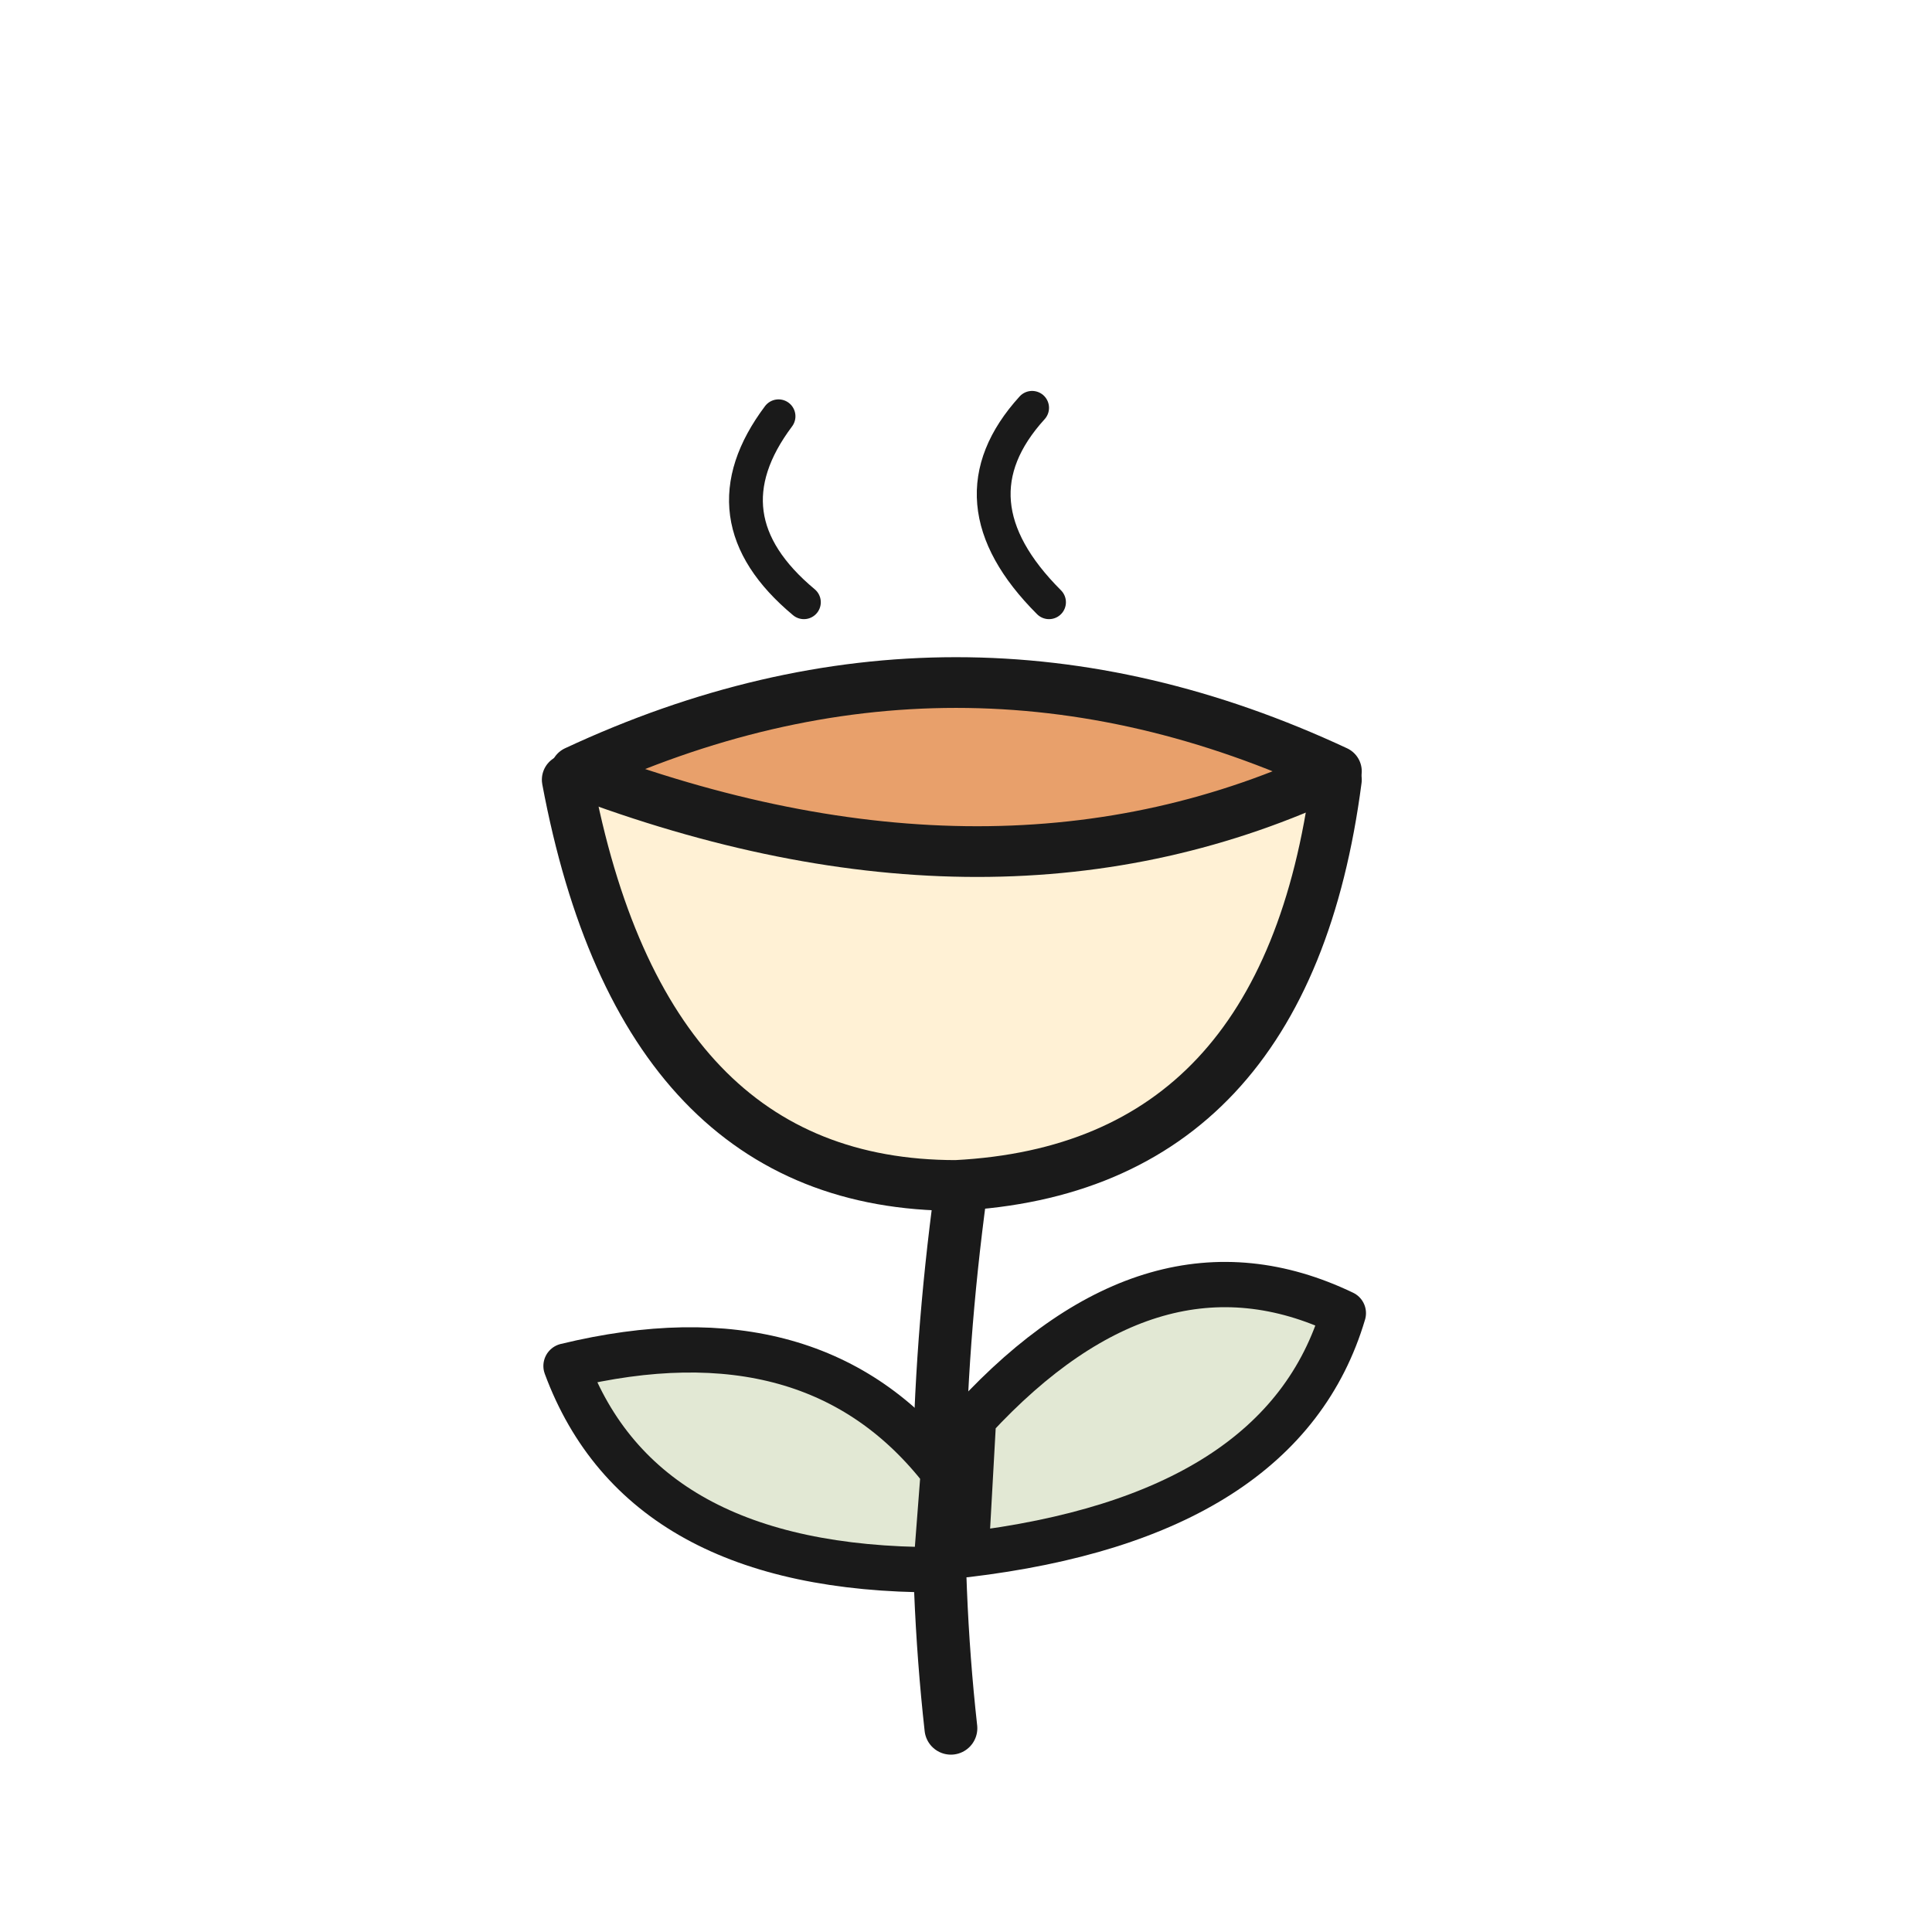
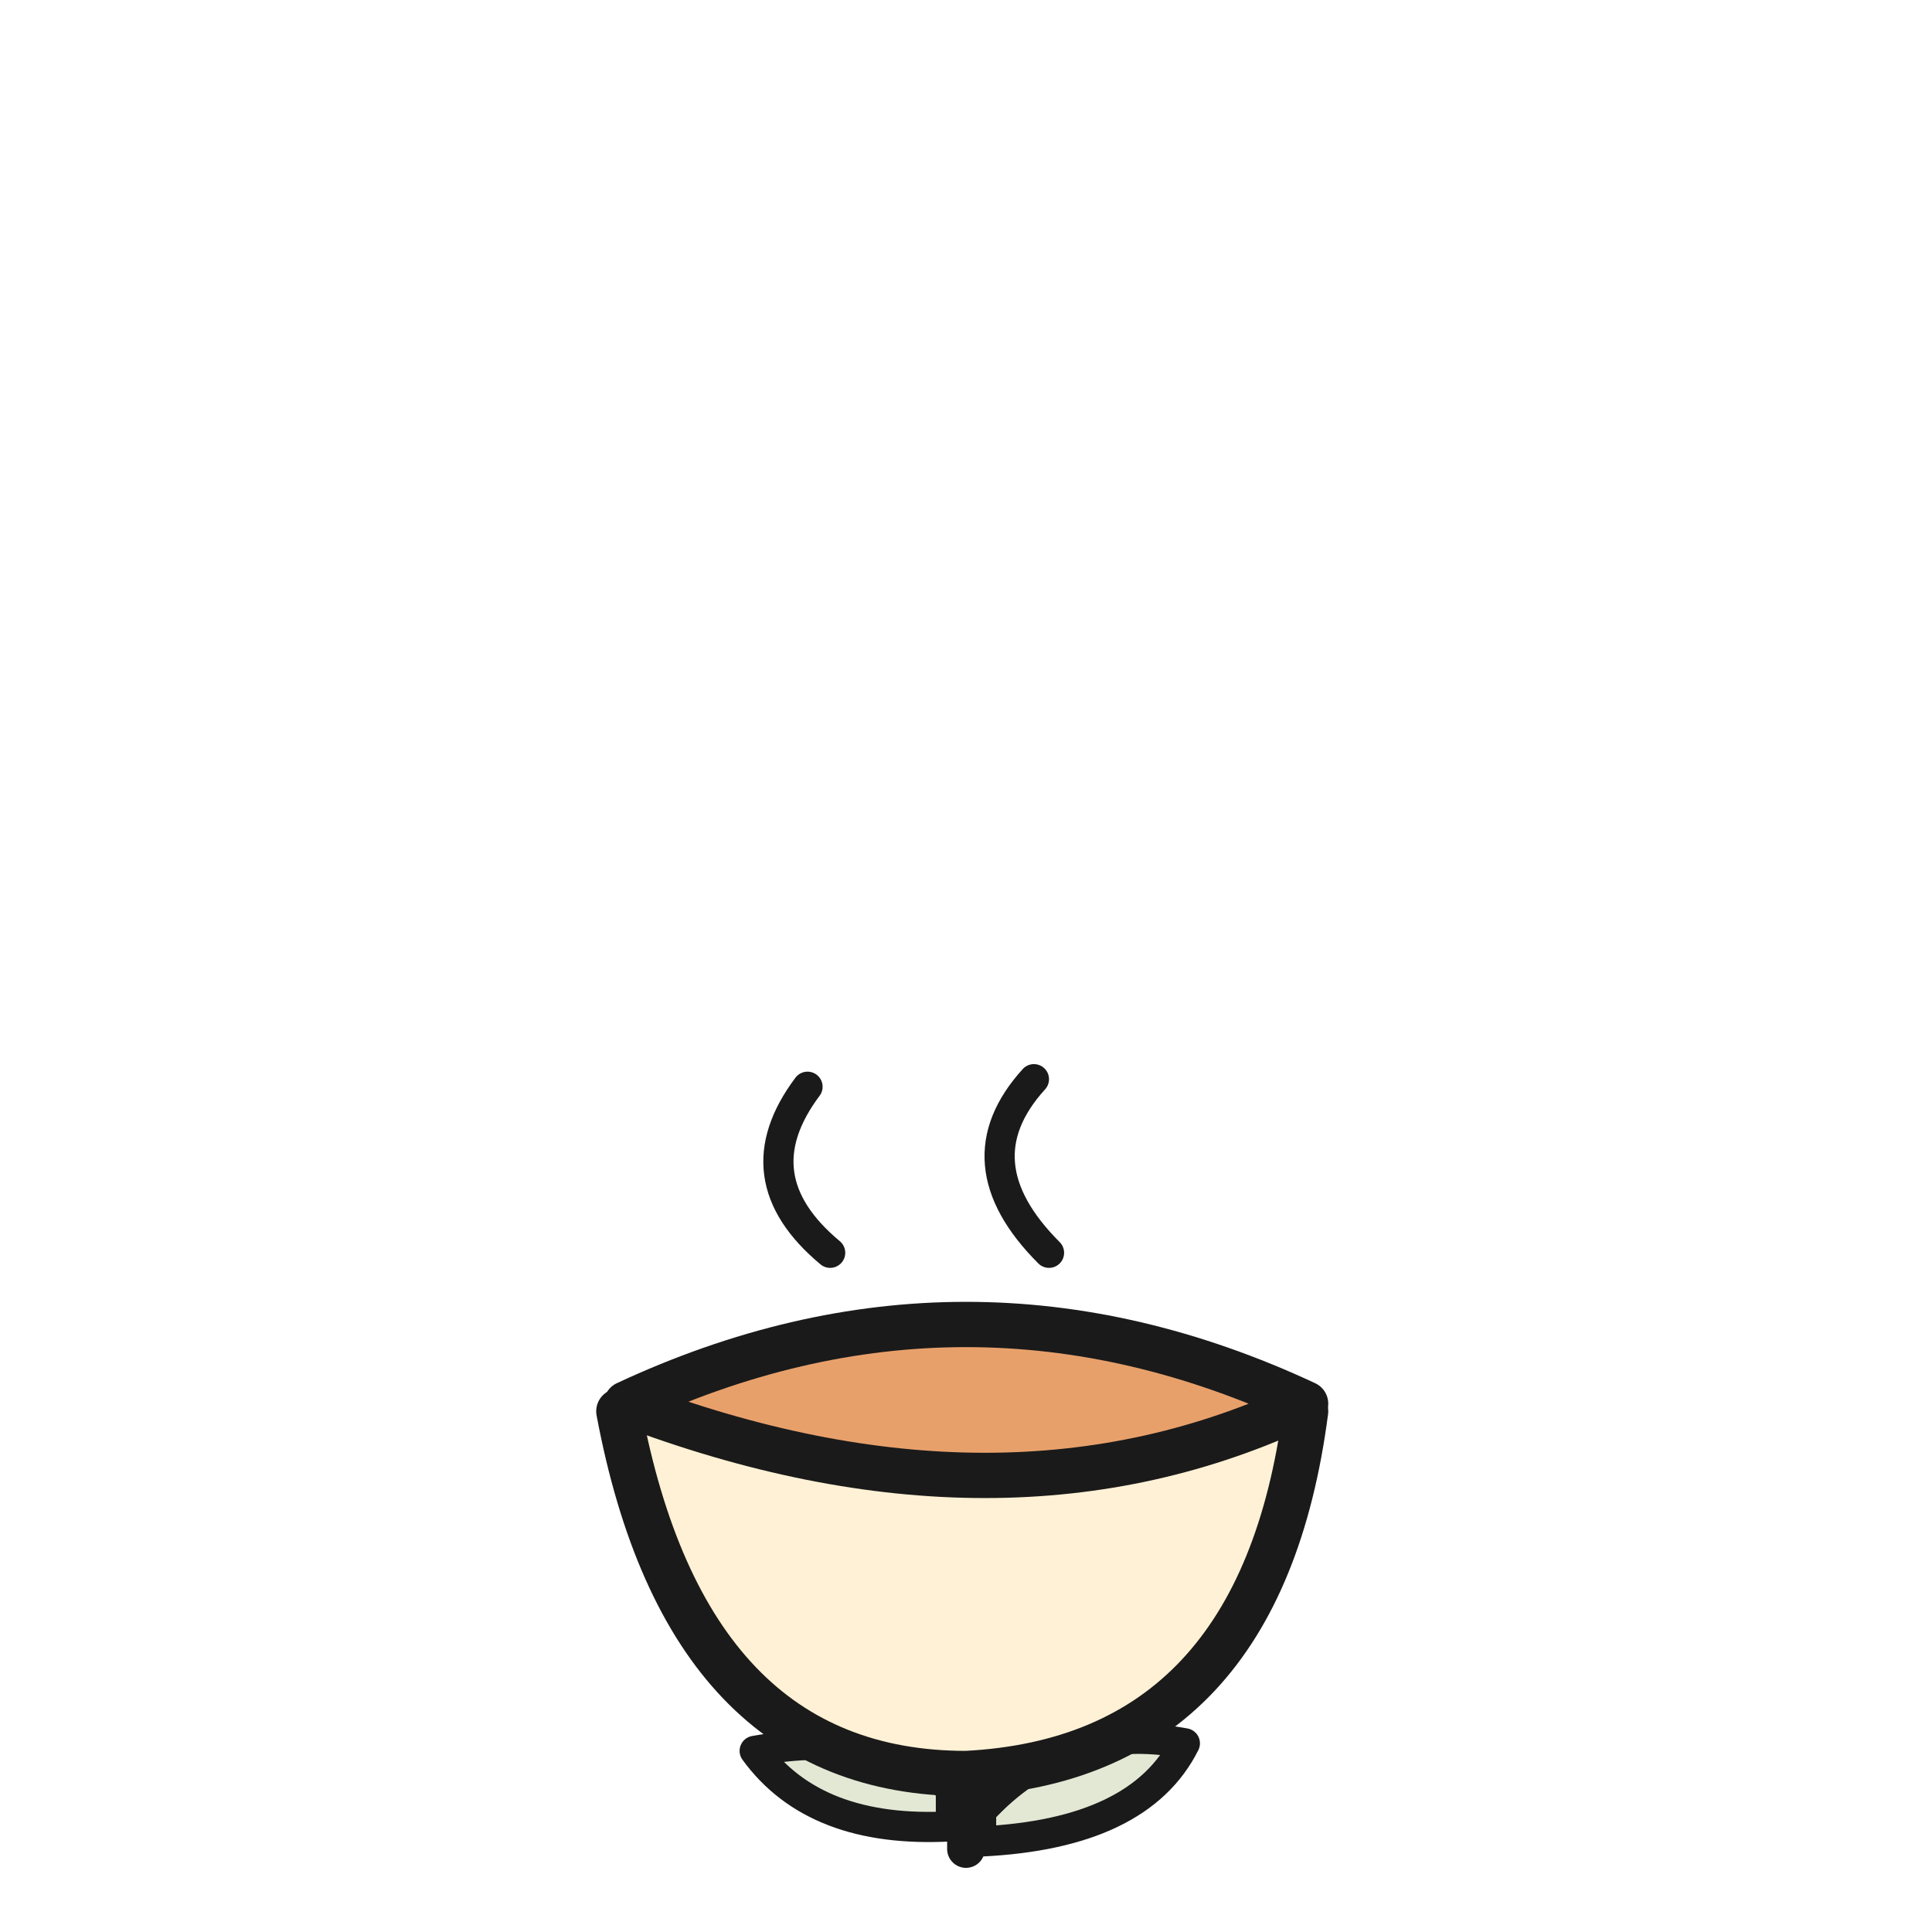
<svg xmlns="http://www.w3.org/2000/svg" width="256" height="256" viewBox="0 0 256 256">
-   <path d="M126 229 Q122 193 128 153" fill="none" stroke="#1a1a1a" stroke-width="7" stroke-linecap="round" stroke-linejoin="round" />
-   <path d="M124 208 Q85 208 75 181 Q108 173 125 195 Z" fill="#e2e8d4" stroke="#1a1a1a" stroke-width="6" stroke-linecap="round" stroke-linejoin="round" />
-   <path d="M129 188 Q153 162 178 174 Q170 201 128 206 Z" fill="#e2e8d4" stroke="#1a1a1a" stroke-width="6" stroke-linecap="round" stroke-linejoin="round" />
-   <g transform="translate(55 35) scale(1.12)">
+   <path d="M128 245 L128 228" fill="none" stroke="#1a1a1a" stroke-width="5" stroke-linecap="round" stroke-linejoin="round" />
+   <path d="M126 242 Q108 243 100 232 Q117 229 126 237 Z" fill="#e2e8d4" stroke="#1a1a1a" stroke-width="4" stroke-linecap="round" stroke-linejoin="round" />
+   <path d="M130 240 Q141 228 157 231 Q151 243 130 244 Z" fill="#e2e8d4" stroke="#1a1a1a" stroke-width="4" stroke-linecap="round" stroke-linejoin="round" />
+   <g transform="translate(64 126)">
    <path d="M18 61 L109 61 Q103 107 64 109 Q27 109 18 61 Z" fill="#fff1d5" stroke="#1a1a1a" stroke-width="6" stroke-linecap="round" stroke-linejoin="round" />
    <path d="M19 60 Q64 39 109 60 Q69 79 19 60 Z" fill="#e8a06b" stroke="#1a1a1a" stroke-width="6" stroke-linecap="round" stroke-linejoin="round" />
    <path d="M46 40 Q34 30 43 18 M75 40 Q63 28 73 17" fill="none" stroke="#1a1a1a" stroke-width="4" stroke-linecap="round" stroke-linejoin="round" />
  </g>
</svg>
